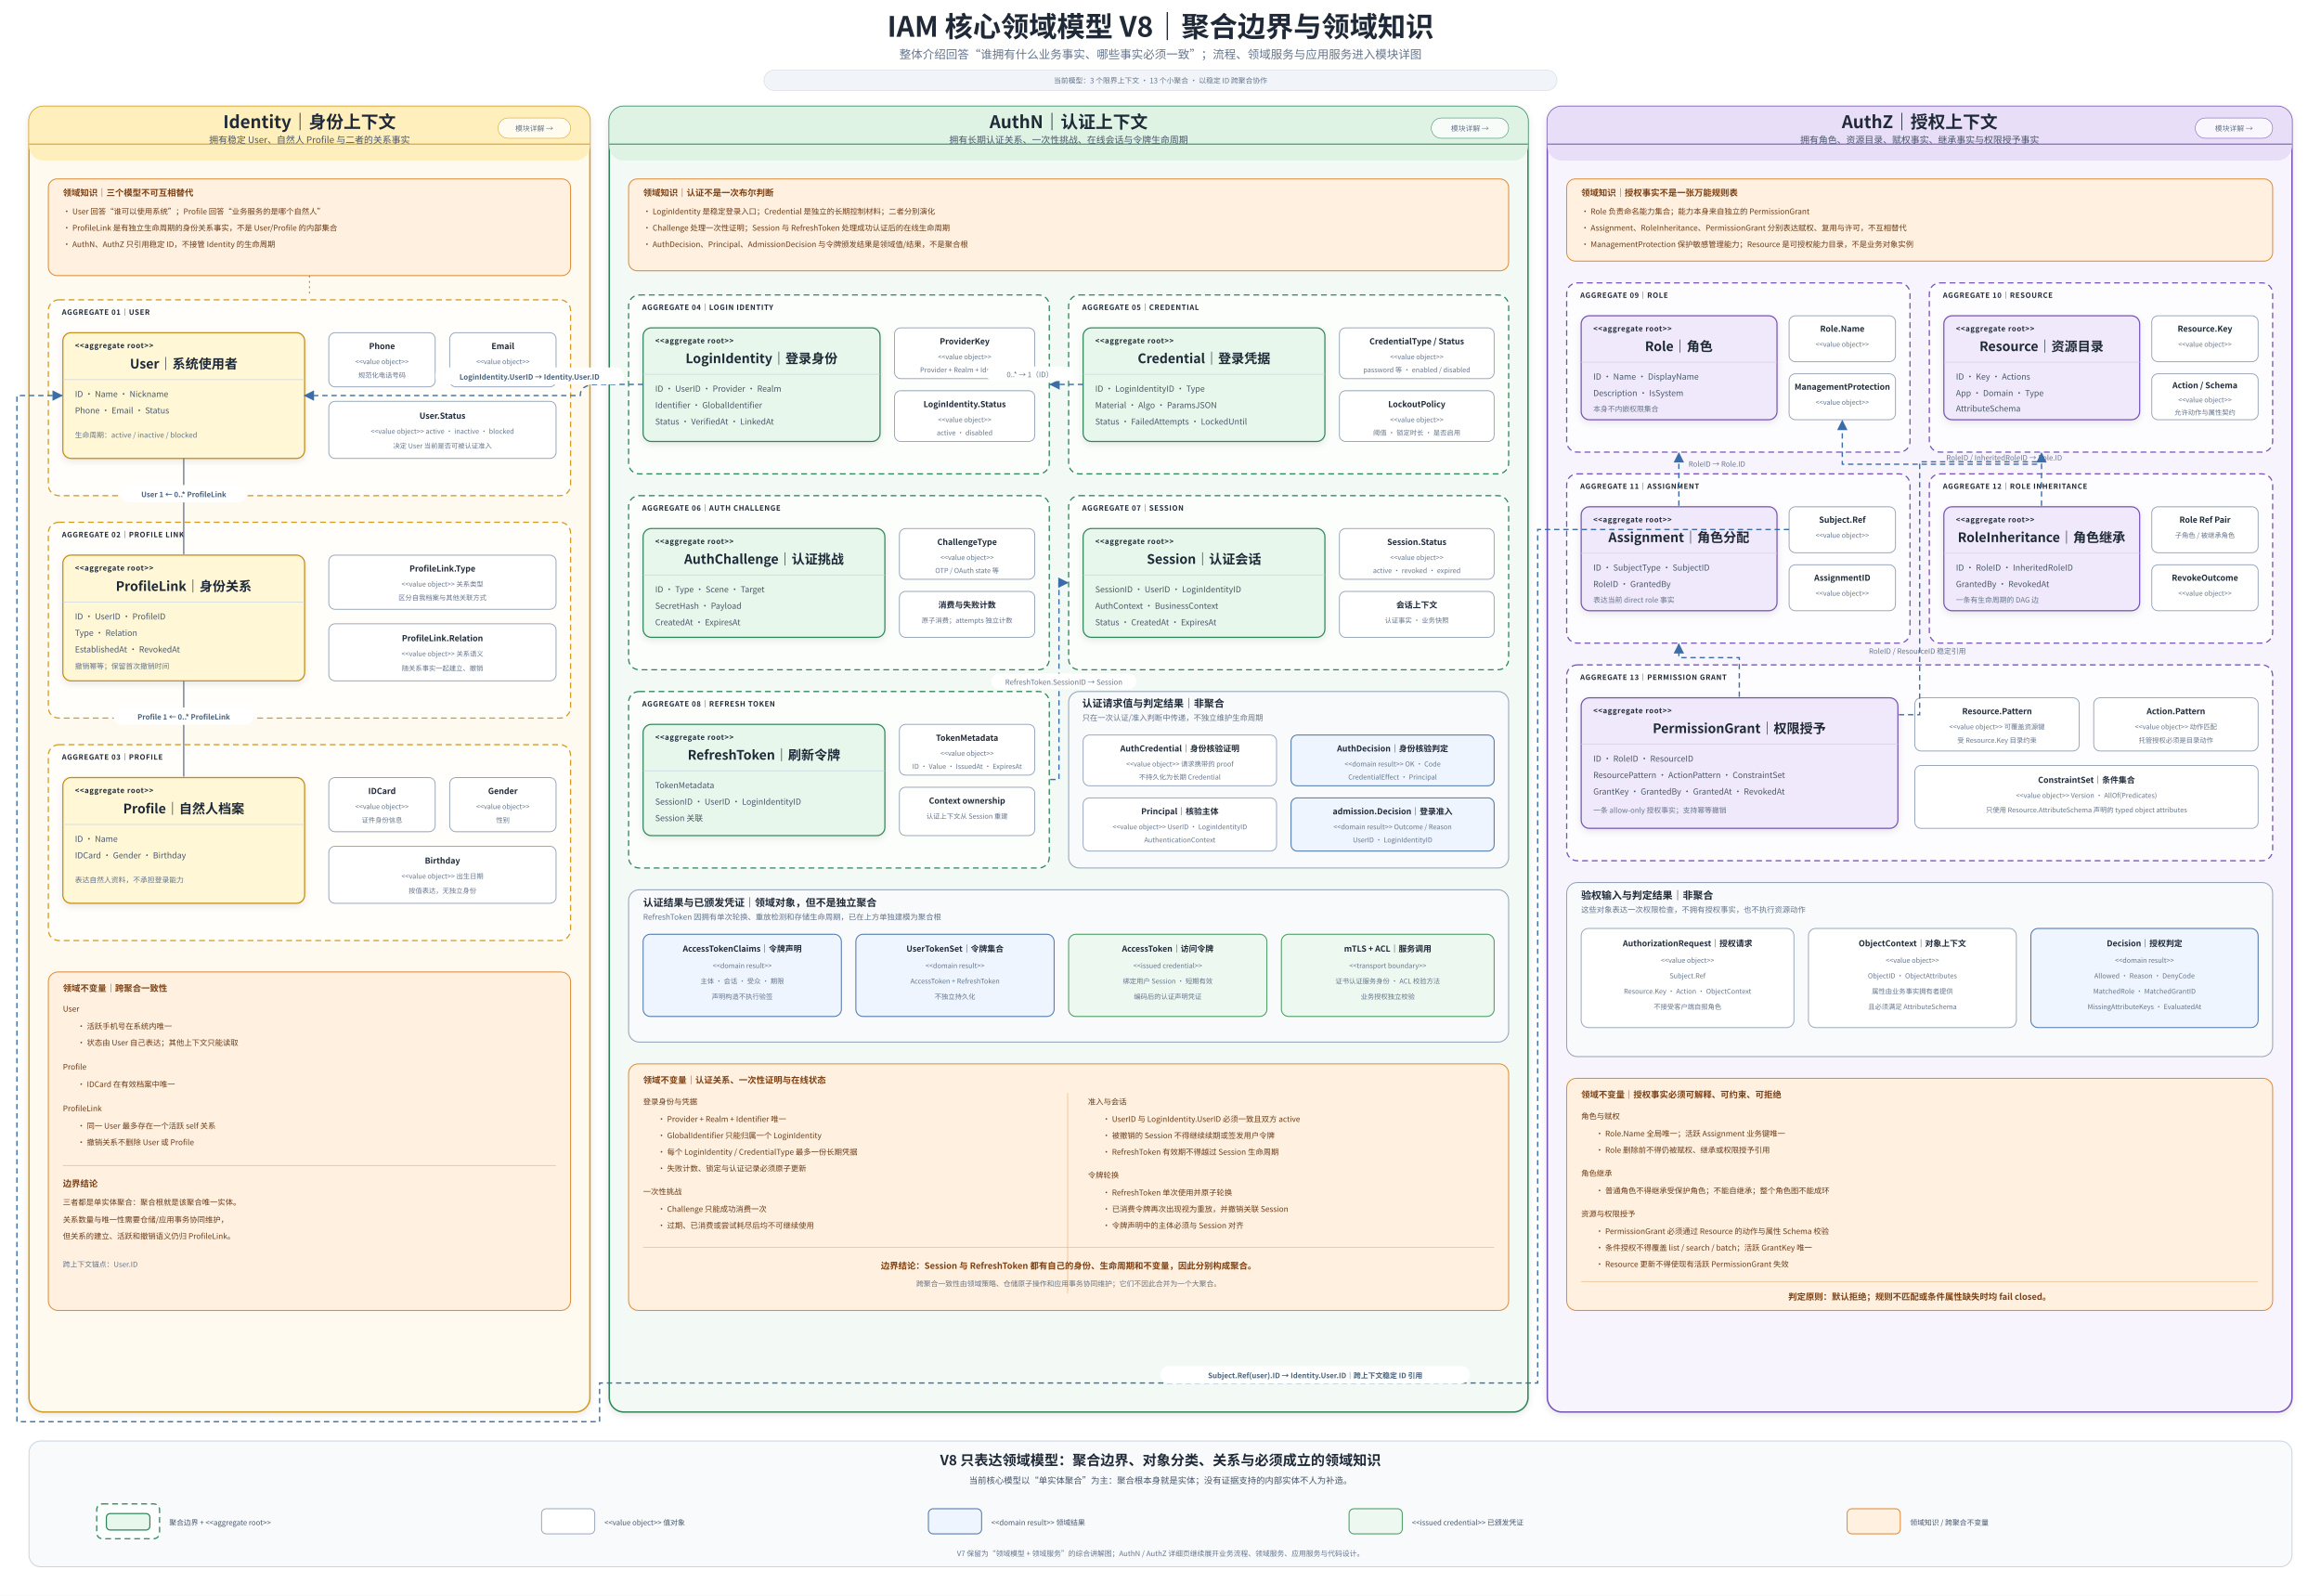
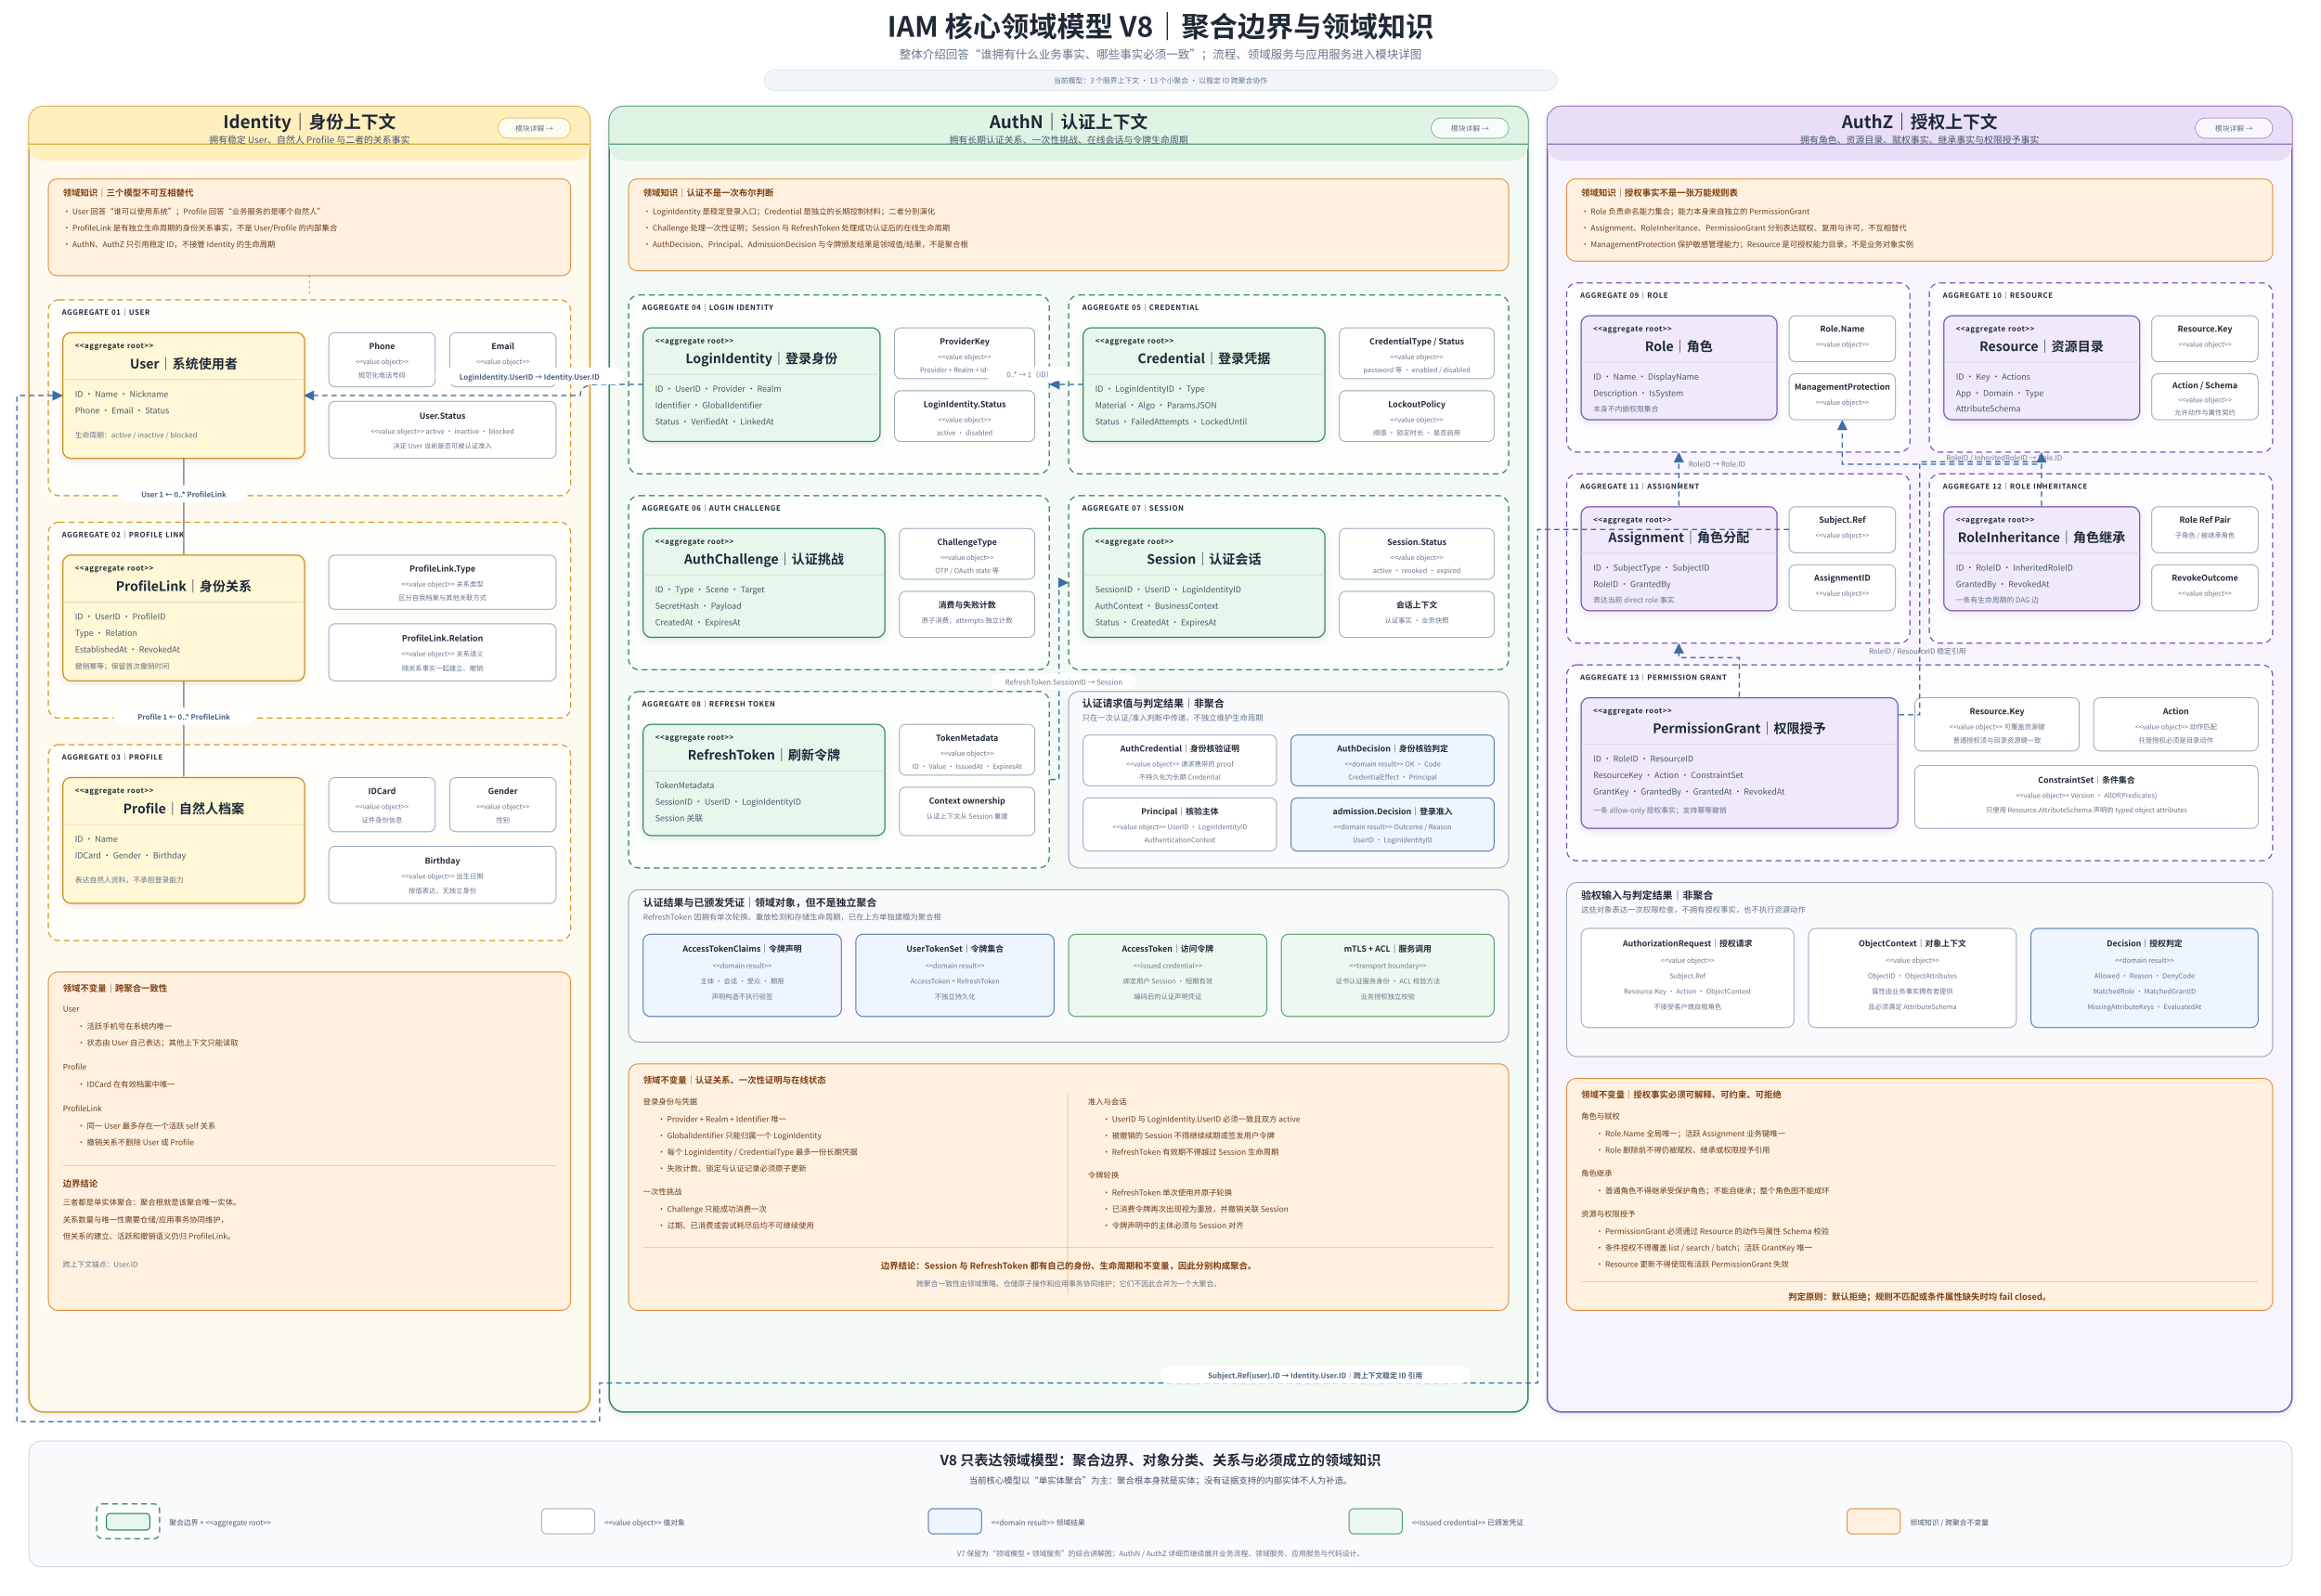
<svg xmlns="http://www.w3.org/2000/svg" width="4800" height="3300" viewBox="0 0 4800 3300" role="img" aria-labelledby="title desc">
  <defs>
    <filter id="shadow" x="-20%" y="-20%" width="140%" height="150%">
      <feDropShadow dx="0" dy="5" stdDeviation="7" flood-color="#0f172a" flood-opacity="0.09" />
    </filter>
    <marker id="refArrow" viewBox="0 0 10 10" refX="9" refY="5" markerWidth="8" markerHeight="8" orient="auto-start-reverse">
      <path d="M0 0 L10 5 L0 10 Z" fill="#3b6ea8" />
    </marker>
    <style>
      text { font-family: "PingFang SC", "Noto Sans CJK SC", "Microsoft YaHei", Arial, sans-serif; fill: #1f2937; }
      .page-title { font-size: 58px; font-weight: 750; }
      .page-subtitle { font-size: 24px; fill: #64748b; }
      .context-title { font-size: 36px; font-weight: 750; }
      .context-subtitle { font-size: 19px; fill: #475569; }
      .aggregate-label { font-size: 15px; font-weight: 750; letter-spacing: 1.1px; }
      .root-title { font-size: 27px; font-weight: 750; }
      .field { font-size: 17px; fill: #475569; }
      .small { font-size: 15px; fill: #64748b; }
      .vo-title { font-size: 17px; font-weight: 700; }
      .vo-body { font-size: 14px; fill: #64748b; }
      .section-title { font-size: 21px; font-weight: 750; }
      .section-note { font-size: 16px; fill: #64748b; }
      .knowledge-title { font-size: 18px; font-weight: 750; fill: #7c3f12; }
      .knowledge-text { font-size: 16px; fill: #6b3b18; }
      .relation { font-size: 15px; font-weight: 650; fill: #47617d; }
      .footer-title { font-size: 29px; font-weight: 750; }
      .footer-text { font-size: 18px; fill: #475569; }
      .legend { font-size: 15px; fill: #475569; }

      .context-identity { fill: #fffaf0; stroke: #d29b23; stroke-width: 3; }
      .context-authn { fill: #f3faf5; stroke: #2f855a; stroke-width: 3; }
      .context-authz { fill: #f8f4fd; stroke: #7653b5; stroke-width: 3; }
      .head-identity { fill: #ffefbd; }
      .head-authn { fill: #dff3e5; }
      .head-authz { fill: #e8def8; }

      .aggregate-boundary { fill: #ffffff; fill-opacity: 0.72; stroke-width: 2.5; stroke-dasharray: 12 8; }
      .boundary-identity { stroke: #d29b23; }
      .boundary-authn { stroke: #2f855a; }
      .boundary-authz { stroke: #7653b5; }
      .root-identity { fill: #fff7d6; stroke: #c58a12; stroke-width: 2.4; }
      .root-authn { fill: #e8f7ec; stroke: #2f855a; stroke-width: 2.4; }
      .root-authz { fill: #f0e9fb; stroke: #7653b5; stroke-width: 2.4; }
      .vo { fill: #ffffff; stroke: #94a3b8; stroke-width: 1.8; }
      .non-aggregate { fill: #f8fafc; stroke: #94a3b8; stroke-width: 2; }
      .domain-result { fill: #eef5ff; stroke: #4f77aa; stroke-width: 2; }
      .issued-credential { fill: #edf8f0; stroke: #4a9b61; stroke-width: 2; }
      .knowledge { fill: #fff0df; stroke: #df8d3b; stroke-width: 2; }
      .divider { stroke: #cbd5e1; stroke-width: 1.4; }
      .association { fill: none; stroke: #64748b; stroke-width: 2.5; }
      .reference { fill: none; stroke: #3b6ea8; stroke-width: 2.7; stroke-dasharray: 11 8; marker-end: url(#refArrow); }
      .knowledge-link { fill: none; stroke: #d97706; stroke-width: 2; stroke-dasharray: 4 7; }
    </style>
  </defs>
  <rect width="4800" height="3300" fill="#ffffff" />
  <text id="core-domain-model-v8" x="2400" y="76" text-anchor="middle" class="page-title">IAM 核心领域模型 V8｜聚合边界与领域知识</text>
  <text x="2400" y="121" text-anchor="middle" class="page-subtitle">整体介绍回答“谁拥有什么业务事实、哪些事实必须一致”；流程、领域服务与应用服务进入模块详图</text>
  <rect x="1580" y="145" width="1640" height="42" rx="21" fill="#f1f5f9" stroke="#cbd5e1" />
  <text x="2400" y="172" text-anchor="middle" class="small">当前模型：3 个限界上下文 · 13 个小聚合 · 以稳定 ID 跨聚合协作</text>
  <rect x="60" y="220" width="1160" height="2700" rx="30" class="context-identity" filter="url(#shadow)" />
  <rect x="60" y="220" width="1160" height="112" rx="30" class="head-identity" />
  <path d="M60 298 H1220" stroke="#d29b23" stroke-width="2" />
  <text x="640" y="265" text-anchor="middle" class="context-title">Identity｜身份上下文</text>
  <text x="640" y="296" text-anchor="middle" class="context-subtitle">拥有稳定 User、自然人 Profile 与二者的关系事实</text>
  <a href="../../02-业务模块/01-Identity/00-模块总览.md">
    <rect x="1030" y="244" width="150" height="42" rx="21" fill="#ffffff" fill-opacity="0.75" stroke="#d29b23" />
    <text x="1105" y="271" text-anchor="middle" class="small">模块详解 →</text>
  </a>
  <rect x="100" y="370" width="1080" height="200" rx="18" class="knowledge" />
  <text x="130" y="405" class="knowledge-title">领域知识｜三个模型不可互相替代</text>
  <text x="130" y="443" class="knowledge-text">• User 回答“谁可以使用系统”；Profile 回答“业务服务的是哪个自然人”</text>
  <text x="130" y="477" class="knowledge-text">• ProfileLink 是有独立生命周期的身份关系事实，不是 User/Profile 的内部集合</text>
  <text x="130" y="511" class="knowledge-text">• AuthN、AuthZ 只引用稳定 ID，不接管 Identity 的生命周期</text>
  <path d="M640 570 V612" class="knowledge-link" />
  <rect x="100" y="620" width="1080" height="405" rx="22" class="aggregate-boundary boundary-identity" />
  <text x="128" y="651" class="aggregate-label" fill="#9a6a08">AGGREGATE 01｜USER</text>
  <g filter="url(#shadow)">
    <rect x="130" y="688" width="500" height="260" rx="17" class="root-identity" />
    <text x="155" y="720" class="aggregate-label" fill="#9a6a08">&lt;&lt;aggregate root&gt;&gt;</text>
    <text x="380" y="762" text-anchor="middle" class="root-title">User｜系统使用者</text>
    <line x1="130" y1="785" x2="630" y2="785" class="divider" />
    <text x="155" y="821" class="field">ID · Name · Nickname</text>
    <text x="155" y="855" class="field">Phone · Email · Status</text>
    <text x="155" y="905" class="small">生命周期：active / inactive / blocked</text>
  </g>
  <rect x="680" y="688" width="220" height="112" rx="13" class="vo" />
  <text x="790" y="722" text-anchor="middle" class="vo-title">Phone</text>
  <text x="790" y="753" text-anchor="middle" class="vo-body">&lt;&lt;value object&gt;&gt;</text>
  <text x="790" y="781" text-anchor="middle" class="vo-body">规范化电话号码</text>
  <rect x="930" y="688" width="220" height="112" rx="13" class="vo" />
  <text x="1040" y="722" text-anchor="middle" class="vo-title">Email</text>
  <text x="1040" y="753" text-anchor="middle" class="vo-body">&lt;&lt;value object&gt;&gt;</text>
  <text x="1040" y="781" text-anchor="middle" class="vo-body">规范化邮箱</text>
  <rect x="680" y="830" width="470" height="118" rx="13" class="vo" />
  <text x="915" y="866" text-anchor="middle" class="vo-title">User.Status</text>
  <text x="915" y="897" text-anchor="middle" class="vo-body">&lt;&lt;value object&gt;&gt; active · inactive · blocked</text>
  <text x="915" y="927" text-anchor="middle" class="vo-body">决定 User 当前是否可被认证准入</text>
  <rect x="100" y="1080" width="1080" height="405" rx="22" class="aggregate-boundary boundary-identity" />
  <text x="128" y="1111" class="aggregate-label" fill="#9a6a08">AGGREGATE 02｜PROFILE LINK</text>
  <g filter="url(#shadow)">
    <rect x="130" y="1148" width="500" height="260" rx="17" class="root-identity" />
    <text x="155" y="1180" class="aggregate-label" fill="#9a6a08">&lt;&lt;aggregate root&gt;&gt;</text>
    <text x="380" y="1222" text-anchor="middle" class="root-title">ProfileLink｜身份关系</text>
    <line x1="130" y1="1245" x2="630" y2="1245" class="divider" />
    <text x="155" y="1281" class="field">ID · UserID · ProfileID</text>
    <text x="155" y="1315" class="field">Type · Relation</text>
    <text x="155" y="1349" class="field">EstablishedAt · RevokedAt</text>
    <text x="155" y="1383" class="small">撤销幂等；保留首次撤销时间</text>
  </g>
  <rect x="680" y="1148" width="470" height="112" rx="13" class="vo" />
  <text x="915" y="1182" text-anchor="middle" class="vo-title">ProfileLink.Type</text>
  <text x="915" y="1213" text-anchor="middle" class="vo-body">&lt;&lt;value object&gt;&gt; 关系类型</text>
  <text x="915" y="1241" text-anchor="middle" class="vo-body">区分自我档案与其他关联方式</text>
  <rect x="680" y="1290" width="470" height="118" rx="13" class="vo" />
  <text x="915" y="1326" text-anchor="middle" class="vo-title">ProfileLink.Relation</text>
  <text x="915" y="1357" text-anchor="middle" class="vo-body">&lt;&lt;value object&gt;&gt; 关系语义</text>
  <text x="915" y="1387" text-anchor="middle" class="vo-body">随关系事实一起建立、撤销</text>
  <rect x="100" y="1540" width="1080" height="405" rx="22" class="aggregate-boundary boundary-identity" />
  <text x="128" y="1571" class="aggregate-label" fill="#9a6a08">AGGREGATE 03｜PROFILE</text>
  <g filter="url(#shadow)">
    <rect x="130" y="1608" width="500" height="260" rx="17" class="root-identity" />
    <text x="155" y="1640" class="aggregate-label" fill="#9a6a08">&lt;&lt;aggregate root&gt;&gt;</text>
    <text x="380" y="1682" text-anchor="middle" class="root-title">Profile｜自然人档案</text>
    <line x1="130" y1="1705" x2="630" y2="1705" class="divider" />
    <text x="155" y="1741" class="field">ID · Name</text>
    <text x="155" y="1775" class="field">IDCard · Gender · Birthday</text>
    <text x="155" y="1825" class="small">表达自然人资料，不承担登录能力</text>
  </g>
  <rect x="680" y="1608" width="220" height="112" rx="13" class="vo" />
  <text x="790" y="1642" text-anchor="middle" class="vo-title">IDCard</text>
  <text x="790" y="1673" text-anchor="middle" class="vo-body">&lt;&lt;value object&gt;&gt;</text>
  <text x="790" y="1701" text-anchor="middle" class="vo-body">证件身份信息</text>
  <rect x="930" y="1608" width="220" height="112" rx="13" class="vo" />
  <text x="1040" y="1642" text-anchor="middle" class="vo-title">Gender</text>
  <text x="1040" y="1673" text-anchor="middle" class="vo-body">&lt;&lt;value object&gt;&gt;</text>
  <text x="1040" y="1701" text-anchor="middle" class="vo-body">性别</text>
  <rect x="680" y="1750" width="470" height="118" rx="13" class="vo" />
  <text x="915" y="1786" text-anchor="middle" class="vo-title">Birthday</text>
  <text x="915" y="1817" text-anchor="middle" class="vo-body">&lt;&lt;value object&gt;&gt; 出生日期</text>
  <text x="915" y="1847" text-anchor="middle" class="vo-body">按值表达，无独立身份</text>
  <path d="M380 948 V1146" class="association" />
  <rect x="250" y="1003" width="260" height="36" rx="18" fill="#ffffff" />
  <text x="380" y="1028" text-anchor="middle" class="relation">User 1 ← 0..* ProfileLink</text>
  <path d="M380 1408 V1606" class="association" />
  <rect x="235" y="1463" width="290" height="36" rx="18" fill="#ffffff" />
  <text x="380" y="1488" text-anchor="middle" class="relation">Profile 1 ← 0..* ProfileLink</text>
  <rect x="100" y="2010" width="1080" height="700" rx="20" class="knowledge" />
  <text x="130" y="2050" class="knowledge-title">领域不变量｜跨聚合一致性</text>
  <text x="130" y="2092" class="knowledge-text">User</text>
  <text x="160" y="2128" class="knowledge-text">• 活跃手机号在系统内唯一</text>
  <text x="160" y="2162" class="knowledge-text">• 状态由 User 自己表达；其他上下文只能读取</text>
  <text x="130" y="2212" class="knowledge-text">Profile</text>
  <text x="160" y="2248" class="knowledge-text">• IDCard 在有效档案中唯一</text>
  <text x="130" y="2298" class="knowledge-text">ProfileLink</text>
  <text x="160" y="2334" class="knowledge-text">• 同一 User 最多存在一个活跃 self 关系</text>
  <text x="160" y="2368" class="knowledge-text">• 撤销关系不删除 User 或 Profile</text>
  <line x1="130" y1="2410" x2="1150" y2="2410" stroke="#e3a566" />
  <text x="130" y="2454" class="knowledge-title">边界结论</text>
  <text x="130" y="2492" class="knowledge-text">三者都是单实体聚合：聚合根就是该聚合唯一实体。</text>
  <text x="130" y="2528" class="knowledge-text">关系数量与唯一性需要仓储/应用事务协同维护，</text>
  <text x="130" y="2562" class="knowledge-text">但关系的建立、活跃和撤销语义仍归 ProfileLink。</text>
  <text x="130" y="2620" class="small">跨上下文锚点：User.ID</text>
  <rect x="1260" y="220" width="1900" height="2700" rx="30" class="context-authn" filter="url(#shadow)" />
  <rect x="1260" y="220" width="1900" height="112" rx="30" class="head-authn" />
  <path d="M1260 298 H3160" stroke="#2f855a" stroke-width="2" />
  <text x="2210" y="265" text-anchor="middle" class="context-title">AuthN｜认证上下文</text>
  <text x="2210" y="296" text-anchor="middle" class="context-subtitle">拥有长期认证关系、一次性挑战、在线会话与令牌生命周期</text>
  <a href="../../02-业务模块/02-AuthN/00-模块总览.md">
    <rect x="2960" y="244" width="160" height="42" rx="21" fill="#ffffff" fill-opacity="0.75" stroke="#2f855a" />
    <text x="3040" y="271" text-anchor="middle" class="small">模块详解 →</text>
  </a>
  <rect x="1300" y="370" width="1820" height="190" rx="18" class="knowledge" />
  <text x="1330" y="405" class="knowledge-title">领域知识｜认证不是一次布尔判断</text>
  <text x="1330" y="443" class="knowledge-text">• LoginIdentity 是稳定登录入口；Credential 是独立的长期控制材料；二者分别演化</text>
  <text x="1330" y="477" class="knowledge-text">• Challenge 处理一次性证明；Session 与 RefreshToken 处理成功认证后的在线生命周期</text>
  <text x="1330" y="511" class="knowledge-text">• AuthDecision、Principal、AdmissionDecision 与令牌颁发结果是领域值/结果，不是聚合根</text>
  <rect x="1300" y="610" width="870" height="370" rx="22" class="aggregate-boundary boundary-authn" />
  <text x="1328" y="641" class="aggregate-label" fill="#276749">AGGREGATE 04｜LOGIN IDENTITY</text>
  <g filter="url(#shadow)">
    <rect x="1330" y="678" width="490" height="235" rx="17" class="root-authn" />
    <text x="1355" y="710" class="aggregate-label" fill="#276749">&lt;&lt;aggregate root&gt;&gt;</text>
    <text x="1575" y="751" text-anchor="middle" class="root-title">LoginIdentity｜登录身份</text>
    <line x1="1330" y1="774" x2="1820" y2="774" class="divider" />
    <text x="1355" y="810" class="field">ID · UserID · Provider · Realm</text>
    <text x="1355" y="844" class="field">Identifier · GlobalIdentifier</text>
    <text x="1355" y="878" class="field">Status · VerifiedAt · LinkedAt</text>
  </g>
  <rect x="1850" y="678" width="290" height="105" rx="13" class="vo" />
  <text x="1995" y="712" text-anchor="middle" class="vo-title">ProviderKey</text>
  <text x="1995" y="743" text-anchor="middle" class="vo-body">&lt;&lt;value object&gt;&gt;</text>
  <text x="1995" y="770" text-anchor="middle" class="vo-body">Provider + Realm + Identifier</text>
  <rect x="1850" y="808" width="290" height="105" rx="13" class="vo" />
  <text x="1995" y="842" text-anchor="middle" class="vo-title">LoginIdentity.Status</text>
  <text x="1995" y="873" text-anchor="middle" class="vo-body">&lt;&lt;value object&gt;&gt;</text>
  <text x="1995" y="900" text-anchor="middle" class="vo-body">active · disabled</text>
  <rect x="2210" y="610" width="910" height="370" rx="22" class="aggregate-boundary boundary-authn" />
  <text x="2238" y="641" class="aggregate-label" fill="#276749">AGGREGATE 05｜CREDENTIAL</text>
  <g filter="url(#shadow)">
    <rect x="2240" y="678" width="500" height="235" rx="17" class="root-authn" />
    <text x="2265" y="710" class="aggregate-label" fill="#276749">&lt;&lt;aggregate root&gt;&gt;</text>
    <text x="2490" y="751" text-anchor="middle" class="root-title">Credential｜登录凭据</text>
    <line x1="2240" y1="774" x2="2740" y2="774" class="divider" />
    <text x="2265" y="810" class="field">ID · LoginIdentityID · Type</text>
    <text x="2265" y="844" class="field">Material · Algo · ParamsJSON</text>
    <text x="2265" y="878" class="field">Status · FailedAttempts · LockedUntil</text>
  </g>
  <rect x="2770" y="678" width="320" height="105" rx="13" class="vo" />
  <text x="2930" y="712" text-anchor="middle" class="vo-title">CredentialType / Status</text>
  <text x="2930" y="743" text-anchor="middle" class="vo-body">&lt;&lt;value object&gt;&gt;</text>
  <text x="2930" y="770" text-anchor="middle" class="vo-body">password 等 · enabled / disabled</text>
  <rect x="2770" y="808" width="320" height="105" rx="13" class="vo" />
  <text x="2930" y="842" text-anchor="middle" class="vo-title">LockoutPolicy</text>
  <text x="2930" y="873" text-anchor="middle" class="vo-body">&lt;&lt;value object&gt;&gt;</text>
  <text x="2930" y="900" text-anchor="middle" class="vo-body">阈值 · 锁定时长 · 是否启用</text>
  <path d="M2240 795 H2172" class="reference" />
  <rect x="2040" y="758" width="180" height="30" rx="15" fill="#ffffff" />
  <text x="2130" y="780" text-anchor="middle" class="small">0..* → 1（ID）</text>
  <rect x="1300" y="1025" width="870" height="360" rx="22" class="aggregate-boundary boundary-authn" />
  <text x="1328" y="1056" class="aggregate-label" fill="#276749">AGGREGATE 06｜AUTH CHALLENGE</text>
  <g filter="url(#shadow)">
    <rect x="1330" y="1093" width="500" height="225" rx="17" class="root-authn" />
    <text x="1355" y="1125" class="aggregate-label" fill="#276749">&lt;&lt;aggregate root&gt;&gt;</text>
    <text x="1580" y="1166" text-anchor="middle" class="root-title">AuthChallenge｜认证挑战</text>
    <line x1="1330" y1="1189" x2="1830" y2="1189" class="divider" />
    <text x="1355" y="1225" class="field">ID · Type · Scene · Target</text>
    <text x="1355" y="1259" class="field">SecretHash · Payload</text>
    <text x="1355" y="1293" class="field">CreatedAt · ExpiresAt</text>
  </g>
  <rect x="1860" y="1093" width="280" height="105" rx="13" class="vo" />
  <text x="2000" y="1127" text-anchor="middle" class="vo-title">ChallengeType</text>
  <text x="2000" y="1158" text-anchor="middle" class="vo-body">&lt;&lt;value object&gt;&gt;</text>
  <text x="2000" y="1185" text-anchor="middle" class="vo-body">OTP / OAuth state 等</text>
  <rect x="1860" y="1223" width="280" height="95" rx="13" class="vo" />
  <text x="2000" y="1257" text-anchor="middle" class="vo-title">消费与失败计数</text>
  <text x="2000" y="1288" text-anchor="middle" class="vo-body">原子消费；attempts 独立计数</text>
  <rect x="2210" y="1025" width="910" height="360" rx="22" class="aggregate-boundary boundary-authn" />
  <text x="2238" y="1056" class="aggregate-label" fill="#276749">AGGREGATE 07｜SESSION</text>
  <g filter="url(#shadow)">
    <rect x="2240" y="1093" width="500" height="225" rx="17" class="root-authn" />
    <text x="2265" y="1125" class="aggregate-label" fill="#276749">&lt;&lt;aggregate root&gt;&gt;</text>
    <text x="2490" y="1166" text-anchor="middle" class="root-title">Session｜认证会话</text>
    <line x1="2240" y1="1189" x2="2740" y2="1189" class="divider" />
    <text x="2265" y="1225" class="field">SessionID · UserID · LoginIdentityID</text>
    <text x="2265" y="1259" class="field">AuthContext · BusinessContext</text>
    <text x="2265" y="1293" class="field">Status · CreatedAt · ExpiresAt</text>
  </g>
  <rect x="2770" y="1093" width="320" height="105" rx="13" class="vo" />
  <text x="2930" y="1127" text-anchor="middle" class="vo-title">Session.Status</text>
  <text x="2930" y="1158" text-anchor="middle" class="vo-body">&lt;&lt;value object&gt;&gt;</text>
  <text x="2930" y="1185" text-anchor="middle" class="vo-body">active · revoked · expired</text>
  <rect x="2770" y="1223" width="320" height="95" rx="13" class="vo" />
  <text x="2930" y="1257" text-anchor="middle" class="vo-title">会话上下文</text>
  <text x="2930" y="1288" text-anchor="middle" class="vo-body">认证事实 · 业务快照</text>
  <rect x="1300" y="1430" width="870" height="365" rx="22" class="aggregate-boundary boundary-authn" />
  <text x="1328" y="1461" class="aggregate-label" fill="#276749">AGGREGATE 08｜REFRESH TOKEN</text>
  <g filter="url(#shadow)">
    <rect x="1330" y="1498" width="500" height="230" rx="17" class="root-authn" />
    <text x="1355" y="1530" class="aggregate-label" fill="#276749">&lt;&lt;aggregate root&gt;&gt;</text>
    <text x="1580" y="1571" text-anchor="middle" class="root-title">RefreshToken｜刷新令牌</text>
    <line x1="1330" y1="1594" x2="1830" y2="1594" class="divider" />
    <text x="1355" y="1630" class="field">TokenMetadata</text>
    <text x="1355" y="1664" class="field">SessionID · UserID · LoginIdentityID</text>
    <text x="1355" y="1698" class="field">Session 关联</text>
  </g>
  <rect x="1860" y="1498" width="280" height="105" rx="13" class="vo" />
  <text x="2000" y="1532" text-anchor="middle" class="vo-title">TokenMetadata</text>
  <text x="2000" y="1563" text-anchor="middle" class="vo-body">&lt;&lt;value object&gt;&gt;</text>
  <text x="2000" y="1590" text-anchor="middle" class="vo-body">ID · Value · IssuedAt · ExpiresAt</text>
  <rect x="1860" y="1628" width="280" height="100" rx="13" class="vo" />
  <text x="2000" y="1662" text-anchor="middle" class="vo-title">Context ownership</text>
  <text x="2000" y="1693" text-anchor="middle" class="vo-body">认证上下文从 Session 重建</text>
  <path d="M2172 1612 H2190 V1205 H2208" class="reference" />
  <rect x="2050" y="1393" width="300" height="32" rx="16" fill="#ffffff" />
  <text x="2200" y="1416" text-anchor="middle" class="small">RefreshToken.SessionID → Session</text>
  <rect x="2210" y="1430" width="910" height="365" rx="22" class="non-aggregate" />
  <text x="2238" y="1462" class="section-title">认证请求值与判定结果｜非聚合</text>
  <text x="2238" y="1490" class="section-note">只在一次认证/准入判断中传递，不独立维护生命周期</text>
  <rect x="2240" y="1520" width="400" height="105" rx="13" class="vo" />
  <text x="2440" y="1554" text-anchor="middle" class="vo-title">AuthCredential｜身份核验证明</text>
  <text x="2440" y="1585" text-anchor="middle" class="vo-body">&lt;&lt;value object&gt;&gt; 请求携带的 proof</text>
  <text x="2440" y="1612" text-anchor="middle" class="vo-body">不持久化为长期 Credential</text>
  <rect x="2670" y="1520" width="420" height="105" rx="13" class="domain-result" />
  <text x="2880" y="1554" text-anchor="middle" class="vo-title">AuthDecision｜身份核验判定</text>
  <text x="2880" y="1585" text-anchor="middle" class="vo-body">&lt;&lt;domain result&gt;&gt; OK · Code</text>
  <text x="2880" y="1612" text-anchor="middle" class="vo-body">CredentialEffect · Principal</text>
  <rect x="2240" y="1650" width="400" height="110" rx="13" class="vo" />
  <text x="2440" y="1684" text-anchor="middle" class="vo-title">Principal｜核验主体</text>
  <text x="2440" y="1715" text-anchor="middle" class="vo-body">&lt;&lt;value object&gt;&gt; UserID · LoginIdentityID</text>
  <text x="2440" y="1742" text-anchor="middle" class="vo-body">AuthenticationContext</text>
  <rect x="2670" y="1650" width="420" height="110" rx="13" class="domain-result" />
  <text x="2880" y="1684" text-anchor="middle" class="vo-title">admission.Decision｜登录准入</text>
  <text x="2880" y="1715" text-anchor="middle" class="vo-body">&lt;&lt;domain result&gt;&gt; Outcome / Reason</text>
  <text x="2880" y="1742" text-anchor="middle" class="vo-body">UserID · LoginIdentityID</text>
  <rect x="1300" y="1840" width="1820" height="315" rx="22" class="non-aggregate" />
  <text x="1330" y="1874" class="section-title">认证结果与已颁发凭证｜领域对象，但不是独立聚合</text>
  <text x="1330" y="1902" class="section-note">RefreshToken 因拥有单次轮换、重放检测和存储生命周期，已在上方单独建模为聚合根</text>
  <rect x="1330" y="1932" width="410" height="170" rx="15" class="domain-result" />
  <text x="1535" y="1968" text-anchor="middle" class="vo-title">AccessTokenClaims｜令牌声明</text>
  <text x="1535" y="2002" text-anchor="middle" class="vo-body">&lt;&lt;domain result&gt;&gt;</text>
  <text x="1535" y="2034" text-anchor="middle" class="vo-body">主体 · 会话 · 受众 · 期限</text>
  <text x="1535" y="2066" text-anchor="middle" class="vo-body">声明构造不执行验签</text>
  <rect x="1770" y="1932" width="410" height="170" rx="15" class="domain-result" />
  <text x="1975" y="1968" text-anchor="middle" class="vo-title">UserTokenSet｜令牌集合</text>
  <text x="1975" y="2002" text-anchor="middle" class="vo-body">&lt;&lt;domain result&gt;&gt;</text>
  <text x="1975" y="2034" text-anchor="middle" class="vo-body">AccessToken + RefreshToken</text>
  <text x="1975" y="2066" text-anchor="middle" class="vo-body">不独立持久化</text>
  <rect x="2210" y="1932" width="410" height="170" rx="15" class="issued-credential" />
  <text x="2415" y="1968" text-anchor="middle" class="vo-title">AccessToken｜访问令牌</text>
  <text x="2415" y="2002" text-anchor="middle" class="vo-body">&lt;&lt;issued credential&gt;&gt;</text>
  <text x="2415" y="2034" text-anchor="middle" class="vo-body">绑定用户 Session · 短期有效</text>
  <text x="2415" y="2066" text-anchor="middle" class="vo-body">编码后的认证声明凭证</text>
  <rect x="2650" y="1932" width="440" height="170" rx="15" class="issued-credential" />
  <text x="2870" y="1968" text-anchor="middle" class="vo-title">mTLS + ACL｜服务调用</text>
  <text x="2870" y="2002" text-anchor="middle" class="vo-body">&lt;&lt;transport boundary&gt;&gt;</text>
  <text x="2870" y="2034" text-anchor="middle" class="vo-body">证书认证服务身份 · ACL 校验方法</text>
  <text x="2870" y="2066" text-anchor="middle" class="vo-body">业务授权独立校验</text>
  <rect x="1300" y="2200" width="1820" height="510" rx="20" class="knowledge" />
  <text x="1330" y="2240" class="knowledge-title">领域不变量｜认证关系、一次性证明与在线状态</text>
  <line x1="2208" y1="2260" x2="2208" y2="2675" stroke="#e3a566" />
  <text x="1330" y="2284" class="knowledge-text">登录身份与凭据</text>
  <text x="1360" y="2320" class="knowledge-text">• Provider + Realm + Identifier 唯一</text>
  <text x="1360" y="2354" class="knowledge-text">• GlobalIdentifier 只能归属一个 LoginIdentity</text>
  <text x="1360" y="2388" class="knowledge-text">• 每个 LoginIdentity / CredentialType 最多一份长期凭据</text>
  <text x="1360" y="2422" class="knowledge-text">• 失败计数、锁定与认证记录必须原子更新</text>
  <text x="1330" y="2470" class="knowledge-text">一次性挑战</text>
  <text x="1360" y="2506" class="knowledge-text">• Challenge 只能成功消费一次</text>
  <text x="1360" y="2540" class="knowledge-text">• 过期、已消费或尝试耗尽后均不可继续使用</text>
  <text x="2250" y="2284" class="knowledge-text">准入与会话</text>
  <text x="2280" y="2320" class="knowledge-text">• UserID 与 LoginIdentity.UserID 必须一致且双方 active</text>
  <text x="2280" y="2354" class="knowledge-text">• 被撤销的 Session 不得继续续期或签发用户令牌</text>
  <text x="2280" y="2388" class="knowledge-text">• RefreshToken 有效期不得越过 Session 生命周期</text>
  <text x="2250" y="2436" class="knowledge-text">令牌轮换</text>
  <text x="2280" y="2472" class="knowledge-text">• RefreshToken 单次使用并原子轮换</text>
  <text x="2280" y="2506" class="knowledge-text">• 已消费令牌再次出现视为重放，并撤销关联 Session</text>
  <text x="2280" y="2540" class="knowledge-text">• 令牌声明中的主体必须与 Session 对齐</text>
  <line x1="1330" y1="2580" x2="3090" y2="2580" stroke="#e3a566" />
  <text x="2210" y="2624" text-anchor="middle" class="knowledge-title">边界结论：Session 与 RefreshToken 都有自己的身份、生命周期和不变量，因此分别构成聚合。</text>
  <text x="2210" y="2660" text-anchor="middle" class="small">跨聚合一致性由领域策略、仓储原子操作和应用事务协同维护；它们不因此合并为一个大聚合。</text>
  <rect x="3200" y="220" width="1540" height="2700" rx="30" class="context-authz" filter="url(#shadow)" />
  <rect x="3200" y="220" width="1540" height="112" rx="30" class="head-authz" />
  <path d="M3200 298 H4740" stroke="#7653b5" stroke-width="2" />
  <text x="3970" y="265" text-anchor="middle" class="context-title">AuthZ｜授权上下文</text>
  <text x="3970" y="296" text-anchor="middle" class="context-subtitle">拥有角色、资源目录、赋权事实、继承事实与权限授予事实</text>
  <a href="../../02-业务模块/03-AuthZ/00-模块总览.md">
    <rect x="4540" y="244" width="160" height="42" rx="21" fill="#ffffff" fill-opacity="0.75" stroke="#7653b5" />
    <text x="4620" y="271" text-anchor="middle" class="small">模块详解 →</text>
  </a>
  <rect x="3240" y="370" width="1460" height="170" rx="18" class="knowledge" />
  <text x="3270" y="405" class="knowledge-title">领域知识｜授权事实不是一张万能规则表</text>
  <text x="3270" y="443" class="knowledge-text">• Role 负责命名能力集合；能力本身来自独立的 PermissionGrant</text>
  <text x="3270" y="477" class="knowledge-text">• Assignment、RoleInheritance、PermissionGrant 分别表达赋权、复用与许可，不互相替代</text>
  <text x="3270" y="511" class="knowledge-text">• ManagementProtection 保护敏感管理能力；Resource 是可授权能力目录，不是业务对象实例</text>
  <rect x="3240" y="585" width="710" height="350" rx="22" class="aggregate-boundary boundary-authz" />
  <text x="3268" y="616" class="aggregate-label" fill="#6941a5">AGGREGATE 09｜ROLE</text>
  <g filter="url(#shadow)">
    <rect x="3270" y="653" width="405" height="215" rx="17" class="root-authz" />
    <text x="3295" y="685" class="aggregate-label" fill="#6941a5">&lt;&lt;aggregate root&gt;&gt;</text>
    <text x="3472" y="726" text-anchor="middle" class="root-title">Role｜角色</text>
    <line x1="3270" y1="749" x2="3675" y2="749" class="divider" />
    <text x="3295" y="785" class="field">ID · Name · DisplayName</text>
    <text x="3295" y="819" class="field">Description · IsSystem</text>
    <text x="3295" y="851" class="small">本身不内嵌权限集合</text>
  </g>
  <rect x="3700" y="653" width="220" height="95" rx="13" class="vo" />
  <text x="3810" y="686" text-anchor="middle" class="vo-title">Role.Name</text>
  <text x="3810" y="717" text-anchor="middle" class="vo-body">&lt;&lt;value object&gt;&gt;</text>
  <rect x="3700" y="773" width="220" height="95" rx="13" class="vo" />
  <text x="3810" y="806" text-anchor="middle" class="vo-title" style="font-size:17px">ManagementProtection</text>
  <text x="3810" y="837" text-anchor="middle" class="vo-body">&lt;&lt;value object&gt;&gt;</text>
  <rect x="3990" y="585" width="710" height="350" rx="22" class="aggregate-boundary boundary-authz" />
  <text x="4018" y="616" class="aggregate-label" fill="#6941a5">AGGREGATE 10｜RESOURCE</text>
  <g filter="url(#shadow)">
    <rect x="4020" y="653" width="405" height="215" rx="17" class="root-authz" />
    <text x="4045" y="685" class="aggregate-label" fill="#6941a5">&lt;&lt;aggregate root&gt;&gt;</text>
    <text x="4222" y="726" text-anchor="middle" class="root-title">Resource｜资源目录</text>
    <line x1="4020" y1="749" x2="4425" y2="749" class="divider" />
    <text x="4045" y="785" class="field">ID · Key · Actions</text>
    <text x="4045" y="819" class="field">App · Domain · Type</text>
    <text x="4045" y="851" class="field">AttributeSchema</text>
  </g>
  <rect x="4450" y="653" width="220" height="95" rx="13" class="vo" />
  <text x="4560" y="686" text-anchor="middle" class="vo-title">Resource.Key</text>
  <text x="4560" y="717" text-anchor="middle" class="vo-body">&lt;&lt;value object&gt;&gt;</text>
  <rect x="4450" y="773" width="220" height="95" rx="13" class="vo" />
  <text x="4560" y="803" text-anchor="middle" class="vo-title">Action / Schema</text>
  <text x="4560" y="832" text-anchor="middle" class="vo-body">&lt;&lt;value object&gt;&gt;</text>
  <text x="4560" y="858" text-anchor="middle" class="vo-body">允许动作与属性契约</text>
  <rect x="3240" y="980" width="710" height="350" rx="22" class="aggregate-boundary boundary-authz" />
  <text x="3268" y="1011" class="aggregate-label" fill="#6941a5">AGGREGATE 11｜ASSIGNMENT</text>
  <g filter="url(#shadow)">
    <rect x="3270" y="1048" width="405" height="215" rx="17" class="root-authz" />
    <text x="3295" y="1080" class="aggregate-label" fill="#6941a5">&lt;&lt;aggregate root&gt;&gt;</text>
    <text x="3472" y="1121" text-anchor="middle" class="root-title">Assignment｜角色分配</text>
    <line x1="3270" y1="1144" x2="3675" y2="1144" class="divider" />
    <text x="3295" y="1180" class="field">ID · SubjectType · SubjectID</text>
    <text x="3295" y="1214" class="field">RoleID · GrantedBy</text>
    <text x="3295" y="1246" class="small">表达当前 direct role 事实</text>
  </g>
  <rect x="3700" y="1048" width="220" height="95" rx="13" class="vo" />
  <text x="3810" y="1081" text-anchor="middle" class="vo-title">Subject.Ref</text>
  <text x="3810" y="1112" text-anchor="middle" class="vo-body">&lt;&lt;value object&gt;&gt;</text>
  <rect x="3700" y="1168" width="220" height="95" rx="13" class="vo" />
  <text x="3810" y="1201" text-anchor="middle" class="vo-title">AssignmentID</text>
  <text x="3810" y="1232" text-anchor="middle" class="vo-body">&lt;&lt;value object&gt;&gt;</text>
  <path d="M3472 1046 V937" class="reference" />
  <text x="3492" y="965" class="small">RoleID → Role.ID</text>
  <rect x="3990" y="980" width="710" height="350" rx="22" class="aggregate-boundary boundary-authz" />
  <text x="4018" y="1011" class="aggregate-label" fill="#6941a5">AGGREGATE 12｜ROLE INHERITANCE</text>
  <g filter="url(#shadow)">
    <rect x="4020" y="1048" width="405" height="215" rx="17" class="root-authz" />
    <text x="4045" y="1080" class="aggregate-label" fill="#6941a5">&lt;&lt;aggregate root&gt;&gt;</text>
    <text x="4222" y="1121" text-anchor="middle" class="root-title">RoleInheritance｜角色继承</text>
    <line x1="4020" y1="1144" x2="4425" y2="1144" class="divider" />
    <text x="4045" y="1180" class="field">ID · RoleID · InheritedRoleID</text>
    <text x="4045" y="1214" class="field">GrantedBy · RevokedAt</text>
    <text x="4045" y="1246" class="small">一条有生命周期的 DAG 边</text>
  </g>
  <rect x="4450" y="1048" width="220" height="95" rx="13" class="vo" />
  <text x="4560" y="1081" text-anchor="middle" class="vo-title">Role Ref Pair</text>
  <text x="4560" y="1112" text-anchor="middle" class="vo-body">子角色 / 被继承角色</text>
  <rect x="4450" y="1168" width="220" height="95" rx="13" class="vo" />
  <text x="4560" y="1201" text-anchor="middle" class="vo-title">RevokeOutcome</text>
  <text x="4560" y="1232" text-anchor="middle" class="vo-body">&lt;&lt;value object&gt;&gt;</text>
  <path d="M4222 1046 V960 H3810 V870" class="reference" />
  <text x="4025" y="952" class="small">RoleID / InheritedRoleID → Role.ID</text>
  <rect x="3240" y="1375" width="1460" height="405" rx="22" class="aggregate-boundary boundary-authz" />
  <text x="3268" y="1406" class="aggregate-label" fill="#6941a5">AGGREGATE 13｜PERMISSION GRANT</text>
  <g filter="url(#shadow)">
    <rect x="3270" y="1443" width="655" height="270" rx="17" class="root-authz" />
    <text x="3295" y="1475" class="aggregate-label" fill="#6941a5">&lt;&lt;aggregate root&gt;&gt;</text>
    <text x="3597" y="1516" text-anchor="middle" class="root-title">PermissionGrant｜权限授予</text>
    <line x1="3270" y1="1539" x2="3925" y2="1539" class="divider" />
    <text x="3295" y="1575" class="field">ID · RoleID · ResourceID</text>
-     <text x="3295" y="1609" class="field">ResourcePattern · ActionPattern · ConstraintSet</text>
+     <text x="3295" y="1609" class="field">ResourceKey · Action · ConstraintSet</text>
    <text x="3295" y="1643" class="field">GrantKey · GrantedBy · GrantedAt · RevokedAt</text>
    <text x="3295" y="1681" class="small">一条 allow-only 授权事实；支持幂等撤销</text>
  </g>
  <rect x="3960" y="1443" width="340" height="110" rx="13" class="vo" />
-   <text x="4130" y="1477" text-anchor="middle" class="vo-title">Resource.Pattern</text>
+   <text x="4130" y="1477" text-anchor="middle" class="vo-title">Resource.Key</text>
  <text x="4130" y="1508" text-anchor="middle" class="vo-body">&lt;&lt;value object&gt;&gt; 可覆盖资源键</text>
-   <text x="4130" y="1536" text-anchor="middle" class="vo-body">受 Resource.Key 目录约束</text>
+   <text x="4130" y="1536" text-anchor="middle" class="vo-body">普通授权须与目录资源键一致</text>
  <rect x="4330" y="1443" width="340" height="110" rx="13" class="vo" />
-   <text x="4500" y="1477" text-anchor="middle" class="vo-title">Action.Pattern</text>
+   <text x="4500" y="1477" text-anchor="middle" class="vo-title">Action</text>
  <text x="4500" y="1508" text-anchor="middle" class="vo-body">&lt;&lt;value object&gt;&gt; 动作匹配</text>
  <text x="4500" y="1536" text-anchor="middle" class="vo-body">托管授权必须是目录动作</text>
  <rect x="3960" y="1583" width="710" height="130" rx="13" class="vo" />
  <text x="4315" y="1619" text-anchor="middle" class="vo-title">ConstraintSet｜条件集合</text>
  <text x="4315" y="1650" text-anchor="middle" class="vo-body">&lt;&lt;value object&gt;&gt; Version · AllOf(Predicates)</text>
  <text x="4315" y="1680" text-anchor="middle" class="vo-body">只使用 Resource.AttributeSchema 声明的 typed object attributes</text>
  <path d="M3597 1441 V1360 H3472 V1332" class="reference" />
  <path d="M3927 1478 H3970 V955 H4222 V937" class="reference" />
  <text x="3865" y="1352" class="small">RoleID / ResourceID 稳定引用</text>
  <rect x="3240" y="1825" width="1460" height="360" rx="22" class="non-aggregate" />
  <text x="3270" y="1859" class="section-title">验权输入与判定结果｜非聚合</text>
  <text x="3270" y="1887" class="section-note">这些对象表达一次权限检查，不拥有授权事实，也不执行资源动作</text>
  <rect x="3270" y="1920" width="440" height="205" rx="15" class="vo" />
  <text x="3490" y="1957" text-anchor="middle" class="vo-title">AuthorizationRequest｜授权请求</text>
  <text x="3490" y="1991" text-anchor="middle" class="vo-body">&lt;&lt;value object&gt;&gt;</text>
  <text x="3490" y="2023" text-anchor="middle" class="vo-body">Subject.Ref</text>
  <text x="3490" y="2055" text-anchor="middle" class="vo-body">Resource.Key · Action · ObjectContext</text>
  <text x="3490" y="2087" text-anchor="middle" class="vo-body">不接受客户端自报角色</text>
  <rect x="3740" y="1920" width="430" height="205" rx="15" class="vo" />
  <text x="3955" y="1957" text-anchor="middle" class="vo-title">ObjectContext｜对象上下文</text>
  <text x="3955" y="1991" text-anchor="middle" class="vo-body">&lt;&lt;value object&gt;&gt;</text>
  <text x="3955" y="2023" text-anchor="middle" class="vo-body">ObjectID · ObjectAttributes</text>
  <text x="3955" y="2055" text-anchor="middle" class="vo-body">属性由业务事实拥有者提供</text>
  <text x="3955" y="2087" text-anchor="middle" class="vo-body">且必须满足 AttributeSchema</text>
  <rect x="4200" y="1920" width="470" height="205" rx="15" class="domain-result" />
  <text x="4435" y="1957" text-anchor="middle" class="vo-title">Decision｜授权判定</text>
  <text x="4435" y="1991" text-anchor="middle" class="vo-body">&lt;&lt;domain result&gt;&gt;</text>
  <text x="4435" y="2023" text-anchor="middle" class="vo-body">Allowed · Reason · DenyCode</text>
  <text x="4435" y="2055" text-anchor="middle" class="vo-body">MatchedRole · MatchedGrantID</text>
  <text x="4435" y="2087" text-anchor="middle" class="vo-body">MissingAttributeKeys · EvaluatedAt</text>
  <rect x="3240" y="2230" width="1460" height="480" rx="20" class="knowledge" />
  <text x="3270" y="2270" class="knowledge-title">领域不变量｜授权事实必须可解释、可约束、可拒绝</text>
  <text x="3270" y="2314" class="knowledge-text">角色与赋权</text>
  <text x="3300" y="2350" class="knowledge-text">• Role.Name 全局唯一；活跃 Assignment 业务键唯一</text>
  <text x="3300" y="2384" class="knowledge-text">• Role 删除前不得仍被赋权、继承或权限授予引用</text>
  <text x="3270" y="2432" class="knowledge-text">角色继承</text>
  <text x="3300" y="2468" class="knowledge-text">• 普通角色不得继承受保护角色；不能自继承；整个角色图不能成环</text>
  <text x="3270" y="2516" class="knowledge-text">资源与权限授予</text>
  <text x="3300" y="2552" class="knowledge-text">• PermissionGrant 必须通过 Resource 的动作与属性 Schema 校验</text>
  <text x="3300" y="2586" class="knowledge-text">• 条件授权不得覆盖 list / search / batch；活跃 GrantKey 唯一</text>
  <text x="3300" y="2620" class="knowledge-text">• Resource 更新不得使现有活跃 PermissionGrant 失效</text>
  <line x1="3270" y1="2650" x2="4670" y2="2650" stroke="#e3a566" />
  <text x="3970" y="2688" text-anchor="middle" class="knowledge-title">判定原则：默认拒绝；规则不匹配或条件属性缺失时均 fail closed。</text>
  <path d="M1330 795 H1235 Q1200 795 1200 818 H630" class="reference" />
  <rect x="900" y="760" width="390" height="35" rx="17" fill="#ffffff" />
  <text x="1095" y="785" text-anchor="middle" class="relation">LoginIdentity.UserID → Identity.User.ID</text>
  <path d="M3700 1095 H3180 V2860 H1240 V2940 H35 V818 H128" class="reference" />
  <rect x="2400" y="2825" width="640" height="36" rx="18" fill="#ffffff" />
  <text x="2720" y="2850" text-anchor="middle" class="relation">Subject.Ref(user).ID → Identity.User.ID｜跨上下文稳定 ID 引用</text>
  <rect x="60" y="2980" width="4680" height="260" rx="24" fill="#f8fafc" stroke="#cbd5e1" stroke-width="2" />
  <text x="2400" y="3030" text-anchor="middle" class="footer-title">V8 只表达领域模型：聚合边界、对象分类、关系与必须成立的领域知识</text>
  <text x="2400" y="3068" text-anchor="middle" class="footer-text">当前核心模型以“单实体聚合”为主：聚合根本身就是实体；没有证据支持的内部实体不人为补造。</text>
  <rect x="200" y="3110" width="130" height="72" rx="12" class="aggregate-boundary boundary-authn" />
  <rect x="220" y="3130" width="90" height="34" rx="8" class="root-authn" />
  <text x="350" y="3154" class="legend">聚合边界 + &lt;&lt;aggregate root&gt;&gt;</text>
  <rect x="1120" y="3120" width="110" height="52" rx="10" class="vo" />
  <text x="1250" y="3154" class="legend">&lt;&lt;value object&gt;&gt; 值对象</text>
  <rect x="1920" y="3120" width="110" height="52" rx="10" class="domain-result" />
  <text x="2050" y="3154" class="legend">&lt;&lt;domain result&gt;&gt; 领域结果</text>
  <rect x="2790" y="3120" width="110" height="52" rx="10" class="issued-credential" />
  <text x="2920" y="3154" class="legend">&lt;&lt;issued credential&gt;&gt; 已颁发凭证</text>
  <rect x="3820" y="3120" width="110" height="52" rx="10" class="knowledge" />
  <text x="3950" y="3154" class="legend">领域知识 / 跨聚合不变量</text>
  <text x="2400" y="3218" text-anchor="middle" class="small">V7 保留为“领域模型 + 领域服务”的综合讲解图；AuthN / AuthZ 详细页继续展开业务流程、领域服务、应用服务与代码设计。</text>
</svg>
